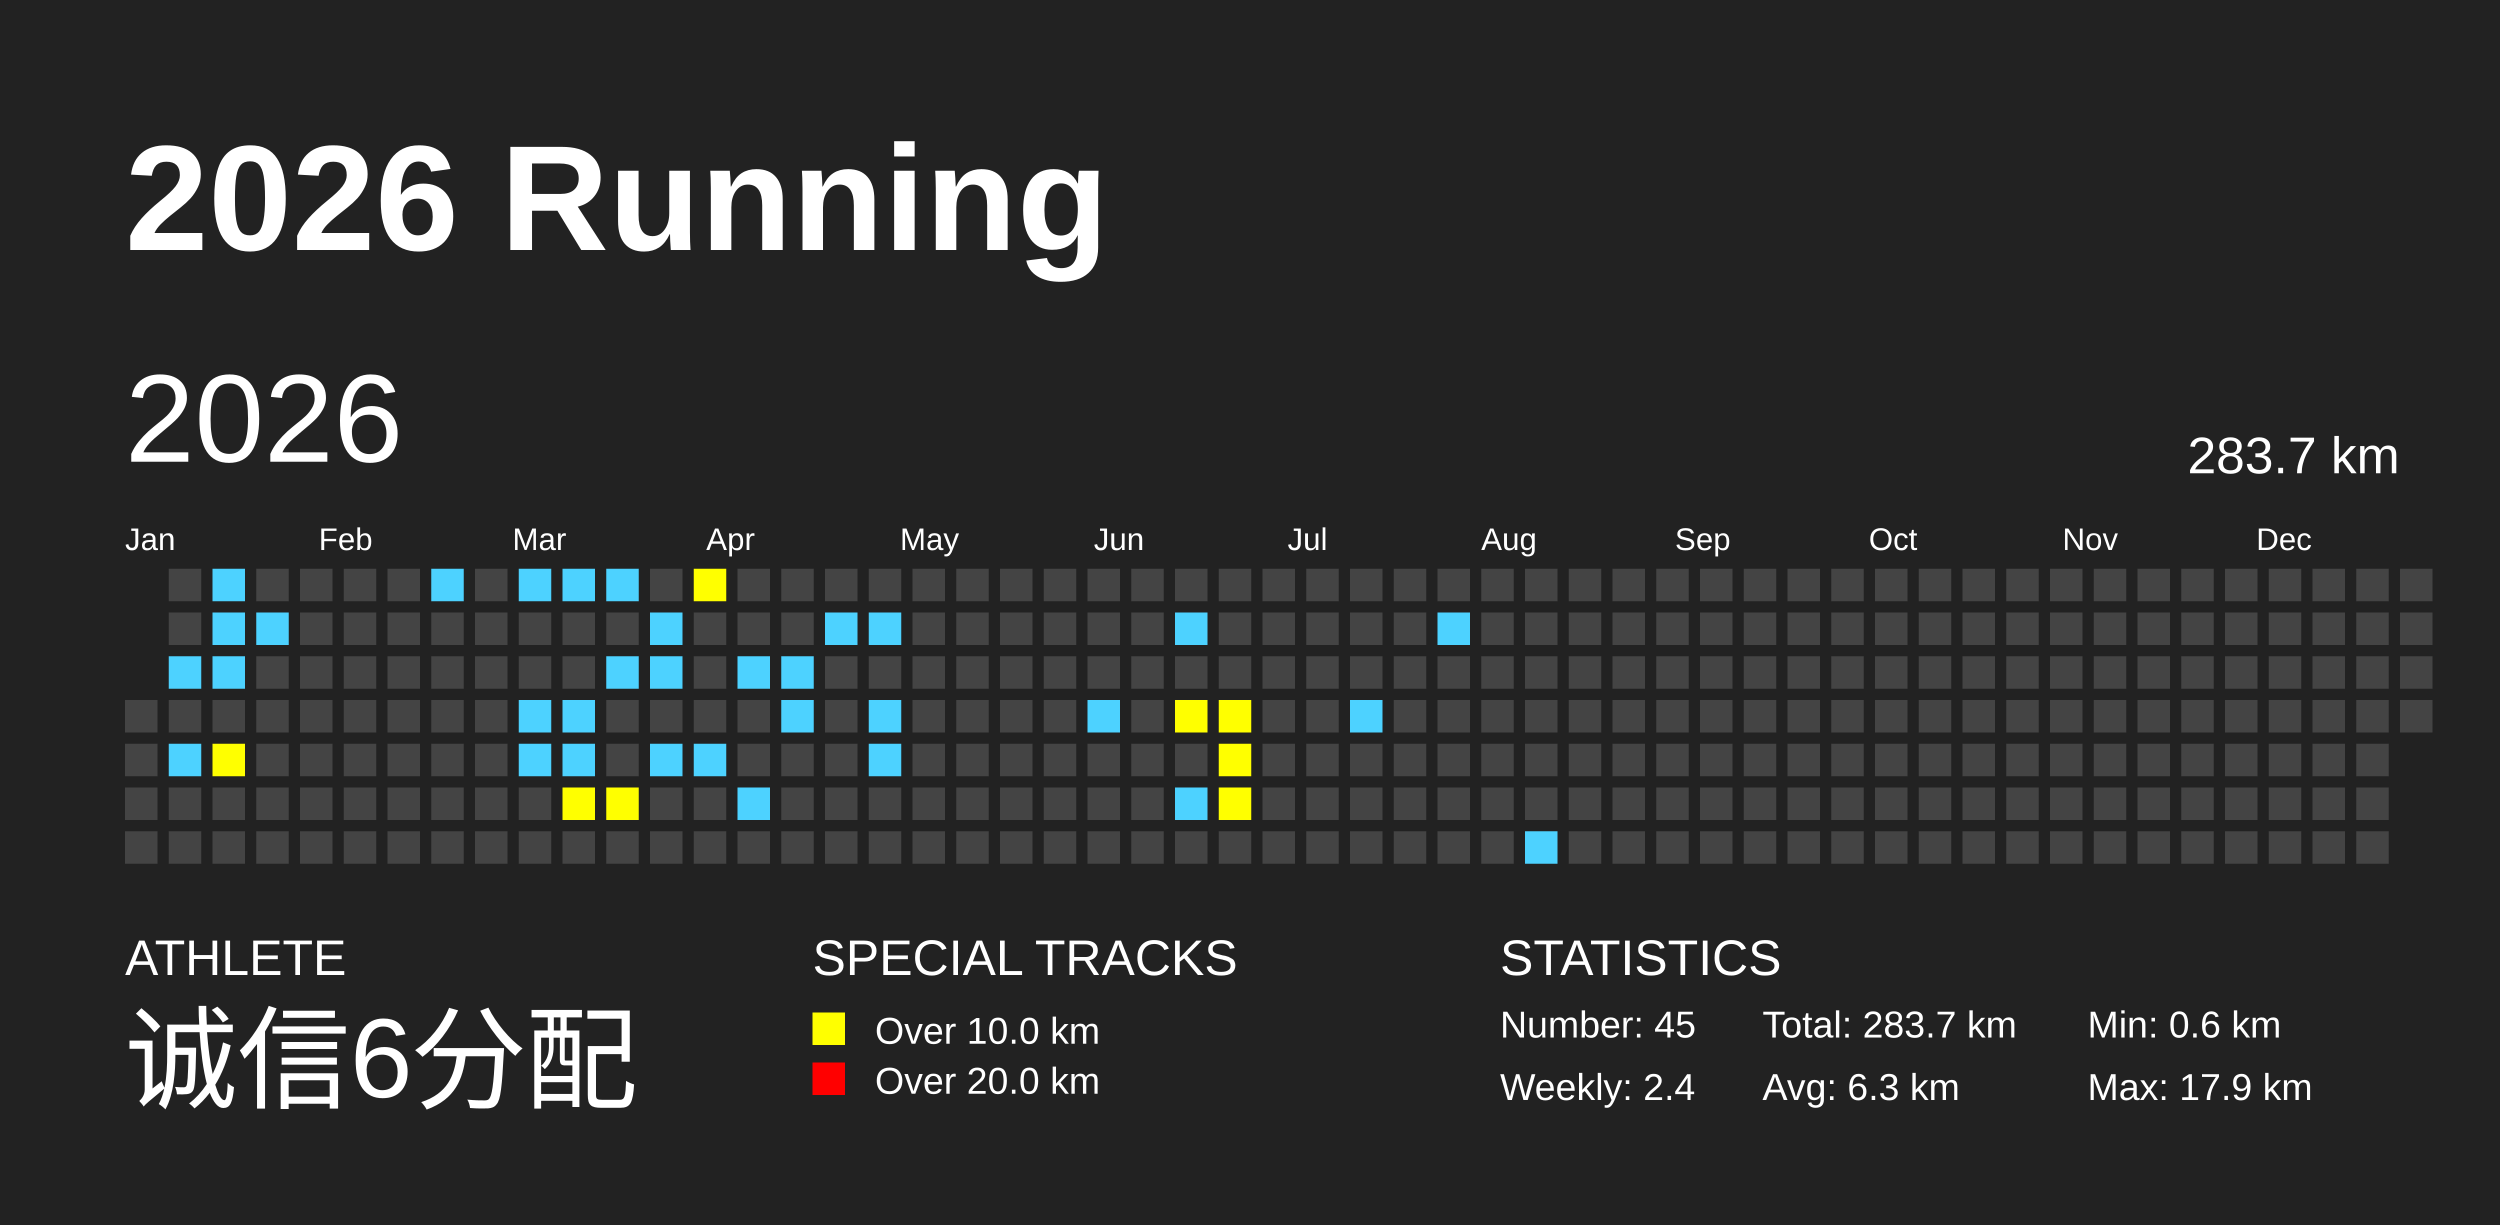
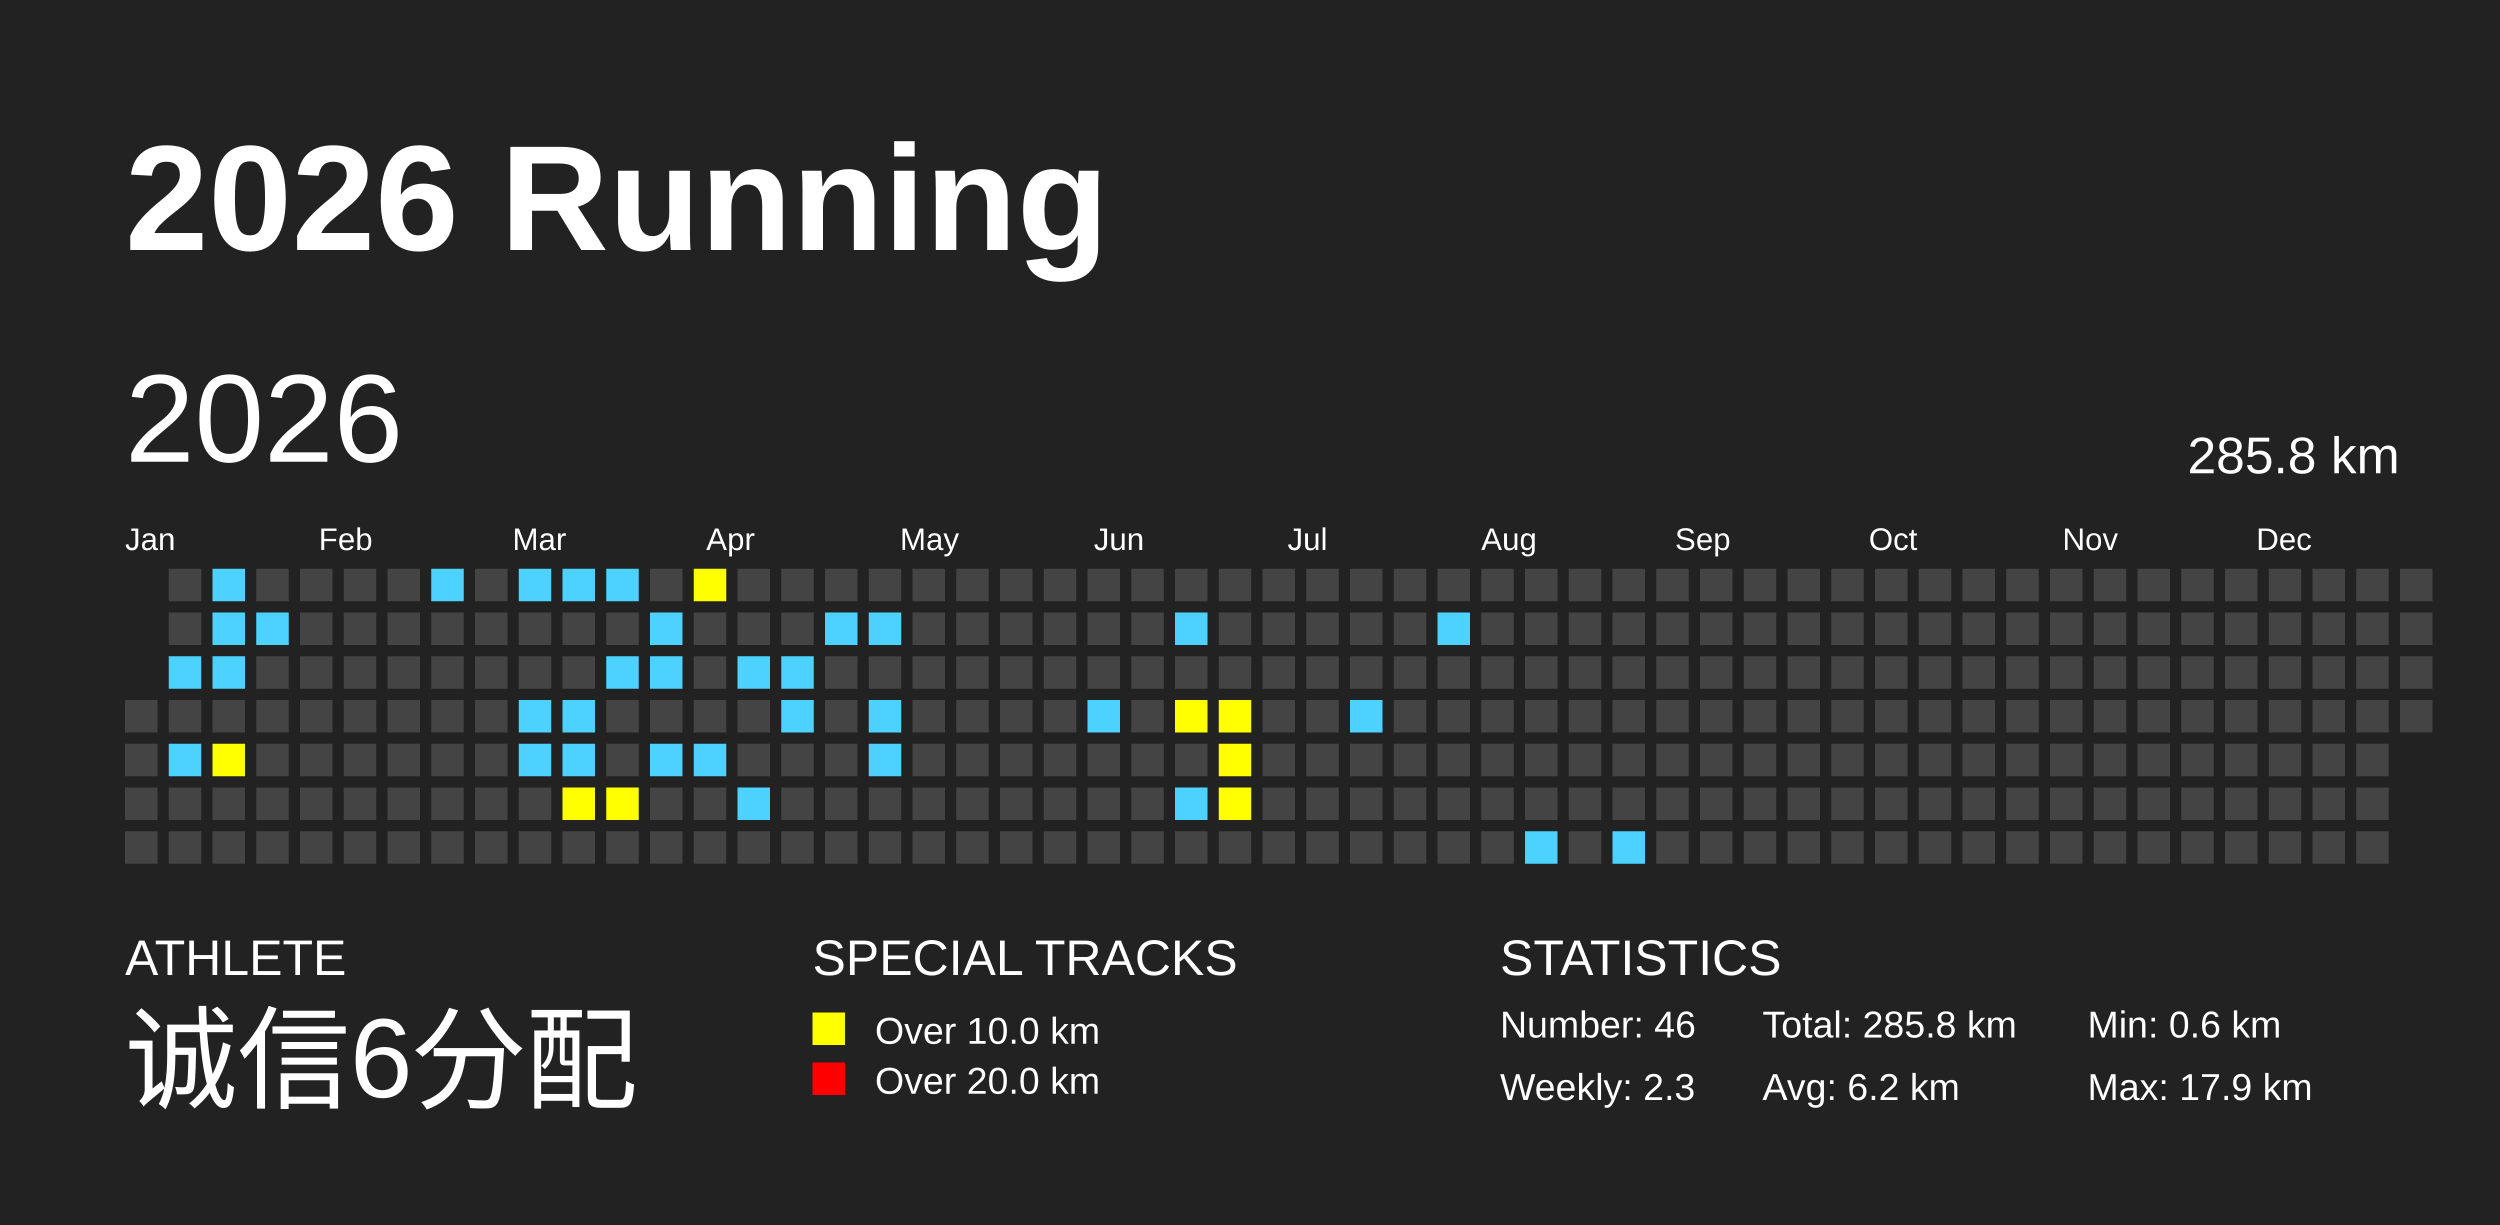
<svg xmlns="http://www.w3.org/2000/svg" baseProfile="full" height="98mm" version="1.1" viewBox="0,0,200,98" width="200mm">
  <defs />
  <rect fill="#222222" height="98" width="200" x="0" y="0" />
  <text fill="#FFFFFF" style="font-size:12px; font-family:Arial; font-weight:bold;" x="10" y="20">2026 Running</text>
  <text fill="#FFFFFF" style="font-size:4px; font-family:Arial" x="10" y="78">ATHLETE</text>
  <text fill="#FFFFFF" style="font-size:9px; font-family:Arial" x="10" y="88">诚信6分配</text>
  <text fill="#FFFFFF" style="font-size:4px; font-family:Arial" x="65" y="78">SPECIAL TRACKS</text>
  <rect fill="yellow" height="2.6" width="2.6" x="65" y="81" />
  <text fill="#FFFFFF" style="font-size:3px; font-family:Arial" x="70" y="83.5">Over 10.0 km</text>
  <rect fill="red" height="2.6" width="2.6" x="65" y="85" />
  <text fill="#FFFFFF" style="font-size:3px; font-family:Arial" x="70" y="87.5">Over 20.0 km</text>
  <text fill="#FFFFFF" style="font-size:4px; font-family:Arial" x="120" y="78">STATISTICS</text>
-   <text fill="#FFFFFF" style="font-size:3px; font-family:Arial" x="120" y="83">Number: 45</text>
-   <text fill="#FFFFFF" style="font-size:3px; font-family:Arial" x="120" y="88">Weekly: 2.4</text>
-   <text fill="#FFFFFF" style="font-size:3px; font-family:Arial" x="141" y="83">Total: 283.7 km</text>
-   <text fill="#FFFFFF" style="font-size:3px; font-family:Arial" x="141" y="88">Avg: 6.3 km</text>
+   <text fill="#FFFFFF" style="font-size:3px; font-family:Arial" x="120" y="83">Number: 46</text>
+   <text fill="#FFFFFF" style="font-size:3px; font-family:Arial" x="120" y="88">Weekly: 2.3</text>
+   <text fill="#FFFFFF" style="font-size:3px; font-family:Arial" x="141" y="83">Total: 285.8 km</text>
+   <text fill="#FFFFFF" style="font-size:3px; font-family:Arial" x="141" y="88">Avg: 6.2 km</text>
  <text fill="#FFFFFF" style="font-size:3px; font-family:Arial" x="167" y="83">Min: 0.6 km</text>
  <text fill="#FFFFFF" style="font-size:3px; font-family:Arial" x="167" y="88">Max: 17.9 km</text>
  <text dominant-baseline="hanging" fill="#FFFFFF" style="font-size:10.0px; font-family:Arial;" x="10" y="30">2026</text>
-   <text dominant-baseline="hanging" fill="#FFFFFF" style="font-size:4.125px; font-family:Arial;" x="175" y="35">283.7 km</text>
+   <text dominant-baseline="hanging" fill="#FFFFFF" style="font-size:4.125px; font-family:Arial;" x="175" y="35">285.8 km</text>
  <text fill="#FFFFFF" style="font-size:2.5px; font-family:Arial" x="10.0" y="44">Jan</text>
  <text fill="#FFFFFF" style="font-size:2.5px; font-family:Arial" x="25.5" y="44">Feb</text>
  <text fill="#FFFFFF" style="font-size:2.5px; font-family:Arial" x="41.0" y="44">Mar</text>
  <text fill="#FFFFFF" style="font-size:2.5px; font-family:Arial" x="56.5" y="44">Apr</text>
  <text fill="#FFFFFF" style="font-size:2.5px; font-family:Arial" x="72.0" y="44">May</text>
  <text fill="#FFFFFF" style="font-size:2.5px; font-family:Arial" x="87.5" y="44">Jun</text>
  <text fill="#FFFFFF" style="font-size:2.5px; font-family:Arial" x="103.0" y="44">Jul</text>
  <text fill="#FFFFFF" style="font-size:2.5px; font-family:Arial" x="118.5" y="44">Aug</text>
  <text fill="#FFFFFF" style="font-size:2.5px; font-family:Arial" x="134.0" y="44">Sep</text>
  <text fill="#FFFFFF" style="font-size:2.5px; font-family:Arial" x="149.5" y="44">Oct</text>
  <text fill="#FFFFFF" style="font-size:2.5px; font-family:Arial" x="165.0" y="44">Nov</text>
  <text fill="#FFFFFF" style="font-size:2.5px; font-family:Arial" x="180.5" y="44">Dec</text>
  <rect fill="#444444" height="2.6" width="2.6" x="10.0" y="56.0" />
  <rect fill="#444444" height="2.6" width="2.6" x="10.0" y="59.5" />
  <rect fill="#444444" height="2.6" width="2.6" x="10.0" y="63.0" />
  <rect fill="#444444" height="2.6" width="2.6" x="10.0" y="66.5" />
  <rect fill="#444444" height="2.6" width="2.6" x="13.5" y="45.5" />
  <rect fill="#444444" height="2.6" width="2.6" x="13.5" y="49.0" />
  <rect fill="#4DD2FF" height="2.6" width="2.6" x="13.5" y="52.5" />
  <rect fill="#444444" height="2.6" width="2.6" x="13.5" y="56.0" />
  <rect fill="#4DD2FF" height="2.6" width="2.6" x="13.5" y="59.5" />
  <rect fill="#444444" height="2.6" width="2.6" x="13.5" y="63.0" />
  <rect fill="#444444" height="2.6" width="2.6" x="13.5" y="66.5" />
  <rect fill="#4DD2FF" height="2.6" width="2.6" x="17.0" y="45.5" />
  <rect fill="#4DD2FF" height="2.6" width="2.6" x="17.0" y="49.0" />
  <rect fill="#4DD2FF" height="2.6" width="2.6" x="17.0" y="52.5" />
  <rect fill="#444444" height="2.6" width="2.6" x="17.0" y="56.0" />
  <rect fill="yellow" height="2.6" width="2.6" x="17.0" y="59.5" />
  <rect fill="#444444" height="2.6" width="2.6" x="17.0" y="63.0" />
  <rect fill="#444444" height="2.6" width="2.6" x="17.0" y="66.5" />
  <rect fill="#444444" height="2.6" width="2.6" x="20.5" y="45.5" />
  <rect fill="#4DD2FF" height="2.6" width="2.6" x="20.5" y="49.0" />
  <rect fill="#444444" height="2.6" width="2.6" x="20.5" y="52.5" />
  <rect fill="#444444" height="2.6" width="2.6" x="20.5" y="56.0" />
  <rect fill="#444444" height="2.6" width="2.6" x="20.5" y="59.5" />
  <rect fill="#444444" height="2.6" width="2.6" x="20.5" y="63.0" />
  <rect fill="#444444" height="2.6" width="2.6" x="20.5" y="66.5" />
  <rect fill="#444444" height="2.6" width="2.6" x="24.0" y="45.5" />
  <rect fill="#444444" height="2.6" width="2.6" x="24.0" y="49.0" />
  <rect fill="#444444" height="2.6" width="2.6" x="24.0" y="52.5" />
  <rect fill="#444444" height="2.6" width="2.6" x="24.0" y="56.0" />
  <rect fill="#444444" height="2.6" width="2.6" x="24.0" y="59.5" />
  <rect fill="#444444" height="2.6" width="2.6" x="24.0" y="63.0" />
  <rect fill="#444444" height="2.6" width="2.6" x="24.0" y="66.5" />
  <rect fill="#444444" height="2.6" width="2.6" x="27.5" y="45.5" />
  <rect fill="#444444" height="2.6" width="2.6" x="27.5" y="49.0" />
  <rect fill="#444444" height="2.6" width="2.6" x="27.5" y="52.5" />
  <rect fill="#444444" height="2.6" width="2.6" x="27.5" y="56.0" />
  <rect fill="#444444" height="2.6" width="2.6" x="27.5" y="59.5" />
  <rect fill="#444444" height="2.6" width="2.6" x="27.5" y="63.0" />
  <rect fill="#444444" height="2.6" width="2.6" x="27.5" y="66.5" />
  <rect fill="#444444" height="2.6" width="2.6" x="31.0" y="45.5" />
  <rect fill="#444444" height="2.6" width="2.6" x="31.0" y="49.0" />
  <rect fill="#444444" height="2.6" width="2.6" x="31.0" y="52.5" />
  <rect fill="#444444" height="2.6" width="2.6" x="31.0" y="56.0" />
  <rect fill="#444444" height="2.6" width="2.6" x="31.0" y="59.5" />
  <rect fill="#444444" height="2.6" width="2.6" x="31.0" y="63.0" />
  <rect fill="#444444" height="2.6" width="2.6" x="31.0" y="66.5" />
  <rect fill="#4DD2FF" height="2.6" width="2.6" x="34.5" y="45.5" />
  <rect fill="#444444" height="2.6" width="2.6" x="34.5" y="49.0" />
  <rect fill="#444444" height="2.6" width="2.6" x="34.5" y="52.5" />
  <rect fill="#444444" height="2.6" width="2.6" x="34.5" y="56.0" />
  <rect fill="#444444" height="2.6" width="2.6" x="34.5" y="59.5" />
  <rect fill="#444444" height="2.6" width="2.6" x="34.5" y="63.0" />
  <rect fill="#444444" height="2.6" width="2.6" x="34.5" y="66.5" />
  <rect fill="#444444" height="2.6" width="2.6" x="38.0" y="45.5" />
  <rect fill="#444444" height="2.6" width="2.6" x="38.0" y="49.0" />
  <rect fill="#444444" height="2.6" width="2.6" x="38.0" y="52.5" />
  <rect fill="#444444" height="2.6" width="2.6" x="38.0" y="56.0" />
  <rect fill="#444444" height="2.6" width="2.6" x="38.0" y="59.5" />
  <rect fill="#444444" height="2.6" width="2.6" x="38.0" y="63.0" />
  <rect fill="#444444" height="2.6" width="2.6" x="38.0" y="66.5" />
  <rect fill="#4DD2FF" height="2.6" width="2.6" x="41.5" y="45.5" />
  <rect fill="#444444" height="2.6" width="2.6" x="41.5" y="49.0" />
  <rect fill="#444444" height="2.6" width="2.6" x="41.5" y="52.5" />
  <rect fill="#4DD2FF" height="2.6" width="2.6" x="41.5" y="56.0" />
  <rect fill="#4DD2FF" height="2.6" width="2.6" x="41.5" y="59.5" />
  <rect fill="#444444" height="2.6" width="2.6" x="41.5" y="63.0" />
  <rect fill="#444444" height="2.6" width="2.6" x="41.5" y="66.5" />
  <rect fill="#4DD2FF" height="2.6" width="2.6" x="45.0" y="45.5" />
  <rect fill="#444444" height="2.6" width="2.6" x="45.0" y="49.0" />
  <rect fill="#444444" height="2.6" width="2.6" x="45.0" y="52.5" />
  <rect fill="#4DD2FF" height="2.6" width="2.6" x="45.0" y="56.0" />
  <rect fill="#4DD2FF" height="2.6" width="2.6" x="45.0" y="59.5" />
  <rect fill="yellow" height="2.6" width="2.6" x="45.0" y="63.0" />
  <rect fill="#444444" height="2.6" width="2.6" x="45.0" y="66.5" />
  <rect fill="#4DD2FF" height="2.6" width="2.6" x="48.5" y="45.5" />
  <rect fill="#444444" height="2.6" width="2.6" x="48.5" y="49.0" />
  <rect fill="#4DD2FF" height="2.6" width="2.6" x="48.5" y="52.5" />
  <rect fill="#444444" height="2.6" width="2.6" x="48.5" y="56.0" />
  <rect fill="#444444" height="2.6" width="2.6" x="48.5" y="59.5" />
  <rect fill="yellow" height="2.6" width="2.6" x="48.5" y="63.0" />
  <rect fill="#444444" height="2.6" width="2.6" x="48.5" y="66.5" />
  <rect fill="#444444" height="2.6" width="2.6" x="52.0" y="45.5" />
  <rect fill="#4DD2FF" height="2.6" width="2.6" x="52.0" y="49.0" />
  <rect fill="#4DD2FF" height="2.6" width="2.6" x="52.0" y="52.5" />
  <rect fill="#444444" height="2.6" width="2.6" x="52.0" y="56.0" />
  <rect fill="#4DD2FF" height="2.6" width="2.6" x="52.0" y="59.5" />
  <rect fill="#444444" height="2.6" width="2.6" x="52.0" y="63.0" />
  <rect fill="#444444" height="2.6" width="2.6" x="52.0" y="66.5" />
  <rect fill="yellow" height="2.6" width="2.6" x="55.5" y="45.5" />
  <rect fill="#444444" height="2.6" width="2.6" x="55.5" y="49.0" />
  <rect fill="#444444" height="2.6" width="2.6" x="55.5" y="52.5" />
  <rect fill="#444444" height="2.6" width="2.6" x="55.5" y="56.0" />
  <rect fill="#4DD2FF" height="2.6" width="2.6" x="55.5" y="59.5" />
  <rect fill="#444444" height="2.6" width="2.6" x="55.5" y="63.0" />
  <rect fill="#444444" height="2.6" width="2.6" x="55.5" y="66.5" />
  <rect fill="#444444" height="2.6" width="2.6" x="59.0" y="45.5" />
  <rect fill="#444444" height="2.6" width="2.6" x="59.0" y="49.0" />
  <rect fill="#4DD2FF" height="2.6" width="2.6" x="59.0" y="52.5" />
  <rect fill="#444444" height="2.6" width="2.6" x="59.0" y="56.0" />
  <rect fill="#444444" height="2.6" width="2.6" x="59.0" y="59.5" />
  <rect fill="#4DD2FF" height="2.6" width="2.6" x="59.0" y="63.0" />
  <rect fill="#444444" height="2.6" width="2.6" x="59.0" y="66.5" />
  <rect fill="#444444" height="2.6" width="2.6" x="62.5" y="45.5" />
  <rect fill="#444444" height="2.6" width="2.6" x="62.5" y="49.0" />
  <rect fill="#4DD2FF" height="2.6" width="2.6" x="62.5" y="52.5" />
  <rect fill="#4DD2FF" height="2.6" width="2.6" x="62.5" y="56.0" />
  <rect fill="#444444" height="2.6" width="2.6" x="62.5" y="59.5" />
  <rect fill="#444444" height="2.6" width="2.6" x="62.5" y="63.0" />
  <rect fill="#444444" height="2.6" width="2.6" x="62.5" y="66.5" />
  <rect fill="#444444" height="2.6" width="2.6" x="66.0" y="45.5" />
  <rect fill="#4DD2FF" height="2.6" width="2.6" x="66.0" y="49.0" />
  <rect fill="#444444" height="2.6" width="2.6" x="66.0" y="52.5" />
  <rect fill="#444444" height="2.6" width="2.6" x="66.0" y="56.0" />
  <rect fill="#444444" height="2.6" width="2.6" x="66.0" y="59.5" />
  <rect fill="#444444" height="2.6" width="2.6" x="66.0" y="63.0" />
  <rect fill="#444444" height="2.6" width="2.6" x="66.0" y="66.5" />
  <rect fill="#444444" height="2.6" width="2.6" x="69.5" y="45.5" />
  <rect fill="#4DD2FF" height="2.6" width="2.6" x="69.5" y="49.0" />
  <rect fill="#444444" height="2.6" width="2.6" x="69.5" y="52.5" />
  <rect fill="#4DD2FF" height="2.6" width="2.6" x="69.5" y="56.0" />
  <rect fill="#4DD2FF" height="2.6" width="2.6" x="69.5" y="59.5" />
  <rect fill="#444444" height="2.6" width="2.6" x="69.5" y="63.0" />
  <rect fill="#444444" height="2.6" width="2.6" x="69.5" y="66.5" />
  <rect fill="#444444" height="2.6" width="2.6" x="73.0" y="45.5" />
  <rect fill="#444444" height="2.6" width="2.6" x="73.0" y="49.0" />
  <rect fill="#444444" height="2.6" width="2.6" x="73.0" y="52.5" />
  <rect fill="#444444" height="2.6" width="2.6" x="73.0" y="56.0" />
  <rect fill="#444444" height="2.6" width="2.6" x="73.0" y="59.5" />
  <rect fill="#444444" height="2.6" width="2.6" x="73.0" y="63.0" />
  <rect fill="#444444" height="2.6" width="2.6" x="73.0" y="66.5" />
  <rect fill="#444444" height="2.6" width="2.6" x="76.5" y="45.5" />
  <rect fill="#444444" height="2.6" width="2.6" x="76.5" y="49.0" />
  <rect fill="#444444" height="2.6" width="2.6" x="76.5" y="52.5" />
  <rect fill="#444444" height="2.6" width="2.6" x="76.5" y="56.0" />
  <rect fill="#444444" height="2.6" width="2.6" x="76.5" y="59.5" />
  <rect fill="#444444" height="2.6" width="2.6" x="76.5" y="63.0" />
  <rect fill="#444444" height="2.6" width="2.6" x="76.5" y="66.5" />
  <rect fill="#444444" height="2.6" width="2.6" x="80.0" y="45.5" />
  <rect fill="#444444" height="2.6" width="2.6" x="80.0" y="49.0" />
  <rect fill="#444444" height="2.6" width="2.6" x="80.0" y="52.5" />
  <rect fill="#444444" height="2.6" width="2.6" x="80.0" y="56.0" />
  <rect fill="#444444" height="2.6" width="2.6" x="80.0" y="59.5" />
  <rect fill="#444444" height="2.6" width="2.6" x="80.0" y="63.0" />
  <rect fill="#444444" height="2.6" width="2.6" x="80.0" y="66.5" />
  <rect fill="#444444" height="2.6" width="2.6" x="83.5" y="45.5" />
  <rect fill="#444444" height="2.6" width="2.6" x="83.5" y="49.0" />
  <rect fill="#444444" height="2.6" width="2.6" x="83.5" y="52.5" />
  <rect fill="#444444" height="2.6" width="2.6" x="83.5" y="56.0" />
  <rect fill="#444444" height="2.6" width="2.6" x="83.5" y="59.5" />
  <rect fill="#444444" height="2.6" width="2.6" x="83.5" y="63.0" />
  <rect fill="#444444" height="2.6" width="2.6" x="83.5" y="66.5" />
  <rect fill="#444444" height="2.6" width="2.6" x="87.0" y="45.5" />
  <rect fill="#444444" height="2.6" width="2.6" x="87.0" y="49.0" />
  <rect fill="#444444" height="2.6" width="2.6" x="87.0" y="52.5" />
  <rect fill="#4DD2FF" height="2.6" width="2.6" x="87.0" y="56.0" />
  <rect fill="#444444" height="2.6" width="2.6" x="87.0" y="59.5" />
  <rect fill="#444444" height="2.6" width="2.6" x="87.0" y="63.0" />
  <rect fill="#444444" height="2.6" width="2.6" x="87.0" y="66.5" />
  <rect fill="#444444" height="2.6" width="2.6" x="90.5" y="45.5" />
  <rect fill="#444444" height="2.6" width="2.6" x="90.5" y="49.0" />
  <rect fill="#444444" height="2.6" width="2.6" x="90.5" y="52.5" />
  <rect fill="#444444" height="2.6" width="2.6" x="90.5" y="56.0" />
  <rect fill="#444444" height="2.6" width="2.6" x="90.5" y="59.5" />
  <rect fill="#444444" height="2.6" width="2.6" x="90.5" y="63.0" />
  <rect fill="#444444" height="2.6" width="2.6" x="90.5" y="66.5" />
  <rect fill="#444444" height="2.6" width="2.6" x="94.0" y="45.5" />
  <rect fill="#4DD2FF" height="2.6" width="2.6" x="94.0" y="49.0" />
  <rect fill="#444444" height="2.6" width="2.6" x="94.0" y="52.5" />
  <rect fill="yellow" height="2.6" width="2.6" x="94.0" y="56.0" />
  <rect fill="#444444" height="2.6" width="2.6" x="94.0" y="59.5" />
  <rect fill="#4DD2FF" height="2.6" width="2.6" x="94.0" y="63.0" />
  <rect fill="#444444" height="2.6" width="2.6" x="94.0" y="66.5" />
  <rect fill="#444444" height="2.6" width="2.6" x="97.5" y="45.5" />
  <rect fill="#444444" height="2.6" width="2.6" x="97.5" y="49.0" />
  <rect fill="#444444" height="2.6" width="2.6" x="97.5" y="52.5" />
  <rect fill="yellow" height="2.6" width="2.6" x="97.5" y="56.0" />
  <rect fill="yellow" height="2.6" width="2.6" x="97.5" y="59.5" />
  <rect fill="yellow" height="2.6" width="2.6" x="97.5" y="63.0" />
  <rect fill="#444444" height="2.6" width="2.6" x="97.5" y="66.5" />
  <rect fill="#444444" height="2.6" width="2.6" x="101.0" y="45.5" />
  <rect fill="#444444" height="2.6" width="2.6" x="101.0" y="49.0" />
  <rect fill="#444444" height="2.6" width="2.6" x="101.0" y="52.5" />
  <rect fill="#444444" height="2.6" width="2.6" x="101.0" y="56.0" />
  <rect fill="#444444" height="2.6" width="2.6" x="101.0" y="59.5" />
  <rect fill="#444444" height="2.6" width="2.6" x="101.0" y="63.0" />
  <rect fill="#444444" height="2.6" width="2.6" x="101.0" y="66.5" />
  <rect fill="#444444" height="2.6" width="2.6" x="104.5" y="45.5" />
  <rect fill="#444444" height="2.6" width="2.6" x="104.5" y="49.0" />
  <rect fill="#444444" height="2.6" width="2.6" x="104.5" y="52.5" />
  <rect fill="#444444" height="2.6" width="2.6" x="104.5" y="56.0" />
  <rect fill="#444444" height="2.6" width="2.6" x="104.5" y="59.5" />
  <rect fill="#444444" height="2.6" width="2.6" x="104.5" y="63.0" />
  <rect fill="#444444" height="2.6" width="2.6" x="104.5" y="66.5" />
  <rect fill="#444444" height="2.6" width="2.6" x="108.0" y="45.5" />
  <rect fill="#444444" height="2.6" width="2.6" x="108.0" y="49.0" />
  <rect fill="#444444" height="2.6" width="2.6" x="108.0" y="52.5" />
  <rect fill="#4DD2FF" height="2.6" width="2.6" x="108.0" y="56.0" />
  <rect fill="#444444" height="2.6" width="2.6" x="108.0" y="59.5" />
  <rect fill="#444444" height="2.6" width="2.6" x="108.0" y="63.0" />
  <rect fill="#444444" height="2.6" width="2.6" x="108.0" y="66.5" />
  <rect fill="#444444" height="2.6" width="2.6" x="111.5" y="45.5" />
  <rect fill="#444444" height="2.6" width="2.6" x="111.5" y="49.0" />
  <rect fill="#444444" height="2.6" width="2.6" x="111.5" y="52.5" />
  <rect fill="#444444" height="2.6" width="2.6" x="111.5" y="56.0" />
  <rect fill="#444444" height="2.6" width="2.6" x="111.5" y="59.5" />
  <rect fill="#444444" height="2.6" width="2.6" x="111.5" y="63.0" />
  <rect fill="#444444" height="2.6" width="2.6" x="111.5" y="66.5" />
  <rect fill="#444444" height="2.6" width="2.6" x="115.0" y="45.5" />
  <rect fill="#4DD2FF" height="2.6" width="2.6" x="115.0" y="49.0" />
  <rect fill="#444444" height="2.6" width="2.6" x="115.0" y="52.5" />
  <rect fill="#444444" height="2.6" width="2.6" x="115.0" y="56.0" />
  <rect fill="#444444" height="2.6" width="2.6" x="115.0" y="59.5" />
  <rect fill="#444444" height="2.6" width="2.6" x="115.0" y="63.0" />
  <rect fill="#444444" height="2.6" width="2.6" x="115.0" y="66.5" />
  <rect fill="#444444" height="2.6" width="2.6" x="118.5" y="45.5" />
  <rect fill="#444444" height="2.6" width="2.6" x="118.5" y="49.0" />
  <rect fill="#444444" height="2.6" width="2.6" x="118.5" y="52.5" />
  <rect fill="#444444" height="2.6" width="2.6" x="118.5" y="56.0" />
  <rect fill="#444444" height="2.6" width="2.6" x="118.5" y="59.5" />
  <rect fill="#444444" height="2.6" width="2.6" x="118.5" y="63.0" />
  <rect fill="#444444" height="2.6" width="2.6" x="118.5" y="66.5" />
  <rect fill="#444444" height="2.6" width="2.6" x="122.0" y="45.5" />
  <rect fill="#444444" height="2.6" width="2.6" x="122.0" y="49.0" />
  <rect fill="#444444" height="2.6" width="2.6" x="122.0" y="52.5" />
  <rect fill="#444444" height="2.6" width="2.6" x="122.0" y="56.0" />
  <rect fill="#444444" height="2.6" width="2.6" x="122.0" y="59.5" />
  <rect fill="#444444" height="2.6" width="2.6" x="122.0" y="63.0" />
  <rect fill="#4DD2FF" height="2.6" width="2.6" x="122.0" y="66.5" />
  <rect fill="#444444" height="2.6" width="2.6" x="125.5" y="45.5" />
  <rect fill="#444444" height="2.6" width="2.6" x="125.5" y="49.0" />
  <rect fill="#444444" height="2.6" width="2.6" x="125.5" y="52.5" />
  <rect fill="#444444" height="2.6" width="2.6" x="125.5" y="56.0" />
  <rect fill="#444444" height="2.6" width="2.6" x="125.5" y="59.5" />
  <rect fill="#444444" height="2.6" width="2.6" x="125.5" y="63.0" />
  <rect fill="#444444" height="2.6" width="2.6" x="125.5" y="66.5" />
  <rect fill="#444444" height="2.6" width="2.6" x="129.0" y="45.5" />
  <rect fill="#444444" height="2.6" width="2.6" x="129.0" y="49.0" />
  <rect fill="#444444" height="2.6" width="2.6" x="129.0" y="52.5" />
  <rect fill="#444444" height="2.6" width="2.6" x="129.0" y="56.0" />
  <rect fill="#444444" height="2.6" width="2.6" x="129.0" y="59.5" />
  <rect fill="#444444" height="2.6" width="2.6" x="129.0" y="63.0" />
-   <rect fill="#444444" height="2.6" width="2.6" x="129.0" y="66.5" />
+   <rect fill="#4DD2FF" height="2.6" width="2.6" x="129.0" y="66.5" />
  <rect fill="#444444" height="2.6" width="2.6" x="132.5" y="45.5" />
  <rect fill="#444444" height="2.6" width="2.6" x="132.5" y="49.0" />
  <rect fill="#444444" height="2.6" width="2.6" x="132.5" y="52.5" />
  <rect fill="#444444" height="2.6" width="2.6" x="132.5" y="56.0" />
  <rect fill="#444444" height="2.6" width="2.6" x="132.5" y="59.5" />
  <rect fill="#444444" height="2.6" width="2.6" x="132.5" y="63.0" />
  <rect fill="#444444" height="2.6" width="2.6" x="132.5" y="66.5" />
  <rect fill="#444444" height="2.6" width="2.6" x="136.0" y="45.5" />
  <rect fill="#444444" height="2.6" width="2.6" x="136.0" y="49.0" />
  <rect fill="#444444" height="2.6" width="2.6" x="136.0" y="52.5" />
  <rect fill="#444444" height="2.6" width="2.6" x="136.0" y="56.0" />
  <rect fill="#444444" height="2.6" width="2.6" x="136.0" y="59.5" />
  <rect fill="#444444" height="2.6" width="2.6" x="136.0" y="63.0" />
  <rect fill="#444444" height="2.6" width="2.6" x="136.0" y="66.5" />
  <rect fill="#444444" height="2.6" width="2.6" x="139.5" y="45.5" />
  <rect fill="#444444" height="2.6" width="2.6" x="139.5" y="49.0" />
  <rect fill="#444444" height="2.6" width="2.6" x="139.5" y="52.5" />
  <rect fill="#444444" height="2.6" width="2.6" x="139.5" y="56.0" />
  <rect fill="#444444" height="2.6" width="2.6" x="139.5" y="59.5" />
  <rect fill="#444444" height="2.6" width="2.6" x="139.5" y="63.0" />
  <rect fill="#444444" height="2.6" width="2.6" x="139.5" y="66.5" />
  <rect fill="#444444" height="2.6" width="2.6" x="143.0" y="45.5" />
  <rect fill="#444444" height="2.6" width="2.6" x="143.0" y="49.0" />
  <rect fill="#444444" height="2.6" width="2.6" x="143.0" y="52.5" />
  <rect fill="#444444" height="2.6" width="2.6" x="143.0" y="56.0" />
  <rect fill="#444444" height="2.6" width="2.6" x="143.0" y="59.5" />
  <rect fill="#444444" height="2.6" width="2.6" x="143.0" y="63.0" />
  <rect fill="#444444" height="2.6" width="2.6" x="143.0" y="66.5" />
  <rect fill="#444444" height="2.6" width="2.6" x="146.5" y="45.5" />
  <rect fill="#444444" height="2.6" width="2.6" x="146.5" y="49.0" />
  <rect fill="#444444" height="2.6" width="2.6" x="146.5" y="52.5" />
  <rect fill="#444444" height="2.6" width="2.6" x="146.5" y="56.0" />
  <rect fill="#444444" height="2.6" width="2.6" x="146.5" y="59.5" />
  <rect fill="#444444" height="2.6" width="2.6" x="146.5" y="63.0" />
  <rect fill="#444444" height="2.6" width="2.6" x="146.5" y="66.5" />
  <rect fill="#444444" height="2.6" width="2.6" x="150.0" y="45.5" />
  <rect fill="#444444" height="2.6" width="2.6" x="150.0" y="49.0" />
  <rect fill="#444444" height="2.6" width="2.6" x="150.0" y="52.5" />
  <rect fill="#444444" height="2.6" width="2.6" x="150.0" y="56.0" />
  <rect fill="#444444" height="2.6" width="2.6" x="150.0" y="59.5" />
  <rect fill="#444444" height="2.6" width="2.6" x="150.0" y="63.0" />
  <rect fill="#444444" height="2.6" width="2.6" x="150.0" y="66.5" />
  <rect fill="#444444" height="2.6" width="2.6" x="153.5" y="45.5" />
  <rect fill="#444444" height="2.6" width="2.6" x="153.5" y="49.0" />
  <rect fill="#444444" height="2.6" width="2.6" x="153.5" y="52.5" />
  <rect fill="#444444" height="2.6" width="2.6" x="153.5" y="56.0" />
  <rect fill="#444444" height="2.6" width="2.6" x="153.5" y="59.5" />
  <rect fill="#444444" height="2.6" width="2.6" x="153.5" y="63.0" />
  <rect fill="#444444" height="2.6" width="2.6" x="153.5" y="66.5" />
  <rect fill="#444444" height="2.6" width="2.6" x="157.0" y="45.5" />
  <rect fill="#444444" height="2.6" width="2.6" x="157.0" y="49.0" />
  <rect fill="#444444" height="2.6" width="2.6" x="157.0" y="52.5" />
  <rect fill="#444444" height="2.6" width="2.6" x="157.0" y="56.0" />
  <rect fill="#444444" height="2.6" width="2.6" x="157.0" y="59.5" />
  <rect fill="#444444" height="2.6" width="2.6" x="157.0" y="63.0" />
  <rect fill="#444444" height="2.6" width="2.6" x="157.0" y="66.5" />
  <rect fill="#444444" height="2.6" width="2.6" x="160.5" y="45.5" />
  <rect fill="#444444" height="2.6" width="2.6" x="160.5" y="49.0" />
  <rect fill="#444444" height="2.6" width="2.6" x="160.5" y="52.5" />
  <rect fill="#444444" height="2.6" width="2.6" x="160.5" y="56.0" />
  <rect fill="#444444" height="2.6" width="2.6" x="160.5" y="59.5" />
  <rect fill="#444444" height="2.6" width="2.6" x="160.5" y="63.0" />
  <rect fill="#444444" height="2.6" width="2.6" x="160.5" y="66.5" />
  <rect fill="#444444" height="2.6" width="2.6" x="164.0" y="45.5" />
  <rect fill="#444444" height="2.6" width="2.6" x="164.0" y="49.0" />
  <rect fill="#444444" height="2.6" width="2.6" x="164.0" y="52.5" />
  <rect fill="#444444" height="2.6" width="2.6" x="164.0" y="56.0" />
  <rect fill="#444444" height="2.6" width="2.6" x="164.0" y="59.5" />
  <rect fill="#444444" height="2.6" width="2.6" x="164.0" y="63.0" />
  <rect fill="#444444" height="2.6" width="2.6" x="164.0" y="66.5" />
  <rect fill="#444444" height="2.6" width="2.6" x="167.5" y="45.5" />
  <rect fill="#444444" height="2.6" width="2.6" x="167.5" y="49.0" />
  <rect fill="#444444" height="2.6" width="2.6" x="167.5" y="52.5" />
  <rect fill="#444444" height="2.6" width="2.6" x="167.5" y="56.0" />
  <rect fill="#444444" height="2.6" width="2.6" x="167.5" y="59.5" />
  <rect fill="#444444" height="2.6" width="2.6" x="167.5" y="63.0" />
  <rect fill="#444444" height="2.6" width="2.6" x="167.5" y="66.5" />
  <rect fill="#444444" height="2.6" width="2.6" x="171.0" y="45.5" />
  <rect fill="#444444" height="2.6" width="2.6" x="171.0" y="49.0" />
  <rect fill="#444444" height="2.6" width="2.6" x="171.0" y="52.5" />
  <rect fill="#444444" height="2.6" width="2.6" x="171.0" y="56.0" />
  <rect fill="#444444" height="2.6" width="2.6" x="171.0" y="59.5" />
  <rect fill="#444444" height="2.6" width="2.6" x="171.0" y="63.0" />
  <rect fill="#444444" height="2.6" width="2.6" x="171.0" y="66.5" />
  <rect fill="#444444" height="2.6" width="2.6" x="174.5" y="45.5" />
  <rect fill="#444444" height="2.6" width="2.6" x="174.5" y="49.0" />
  <rect fill="#444444" height="2.6" width="2.6" x="174.5" y="52.5" />
  <rect fill="#444444" height="2.6" width="2.6" x="174.5" y="56.0" />
  <rect fill="#444444" height="2.6" width="2.6" x="174.5" y="59.5" />
  <rect fill="#444444" height="2.6" width="2.6" x="174.5" y="63.0" />
  <rect fill="#444444" height="2.6" width="2.6" x="174.5" y="66.5" />
  <rect fill="#444444" height="2.6" width="2.6" x="178.0" y="45.5" />
  <rect fill="#444444" height="2.6" width="2.6" x="178.0" y="49.0" />
  <rect fill="#444444" height="2.6" width="2.6" x="178.0" y="52.5" />
  <rect fill="#444444" height="2.6" width="2.6" x="178.0" y="56.0" />
  <rect fill="#444444" height="2.6" width="2.6" x="178.0" y="59.5" />
  <rect fill="#444444" height="2.6" width="2.6" x="178.0" y="63.0" />
  <rect fill="#444444" height="2.6" width="2.6" x="178.0" y="66.5" />
  <rect fill="#444444" height="2.6" width="2.6" x="181.5" y="45.5" />
  <rect fill="#444444" height="2.6" width="2.6" x="181.5" y="49.0" />
  <rect fill="#444444" height="2.6" width="2.6" x="181.5" y="52.5" />
  <rect fill="#444444" height="2.6" width="2.6" x="181.5" y="56.0" />
  <rect fill="#444444" height="2.6" width="2.6" x="181.5" y="59.5" />
  <rect fill="#444444" height="2.6" width="2.6" x="181.5" y="63.0" />
  <rect fill="#444444" height="2.6" width="2.6" x="181.5" y="66.5" />
  <rect fill="#444444" height="2.6" width="2.6" x="185.0" y="45.5" />
  <rect fill="#444444" height="2.6" width="2.6" x="185.0" y="49.0" />
  <rect fill="#444444" height="2.6" width="2.6" x="185.0" y="52.5" />
  <rect fill="#444444" height="2.6" width="2.6" x="185.0" y="56.0" />
  <rect fill="#444444" height="2.6" width="2.6" x="185.0" y="59.5" />
  <rect fill="#444444" height="2.6" width="2.6" x="185.0" y="63.0" />
  <rect fill="#444444" height="2.6" width="2.6" x="185.0" y="66.5" />
  <rect fill="#444444" height="2.6" width="2.6" x="188.5" y="45.5" />
  <rect fill="#444444" height="2.6" width="2.6" x="188.5" y="49.0" />
  <rect fill="#444444" height="2.6" width="2.6" x="188.5" y="52.5" />
  <rect fill="#444444" height="2.6" width="2.6" x="188.5" y="56.0" />
  <rect fill="#444444" height="2.6" width="2.6" x="188.5" y="59.5" />
  <rect fill="#444444" height="2.6" width="2.6" x="188.5" y="63.0" />
  <rect fill="#444444" height="2.6" width="2.6" x="188.5" y="66.5" />
  <rect fill="#444444" height="2.6" width="2.6" x="192.0" y="45.5" />
  <rect fill="#444444" height="2.6" width="2.6" x="192.0" y="49.0" />
  <rect fill="#444444" height="2.6" width="2.6" x="192.0" y="52.5" />
  <rect fill="#444444" height="2.6" width="2.6" x="192.0" y="56.0" />
</svg>
